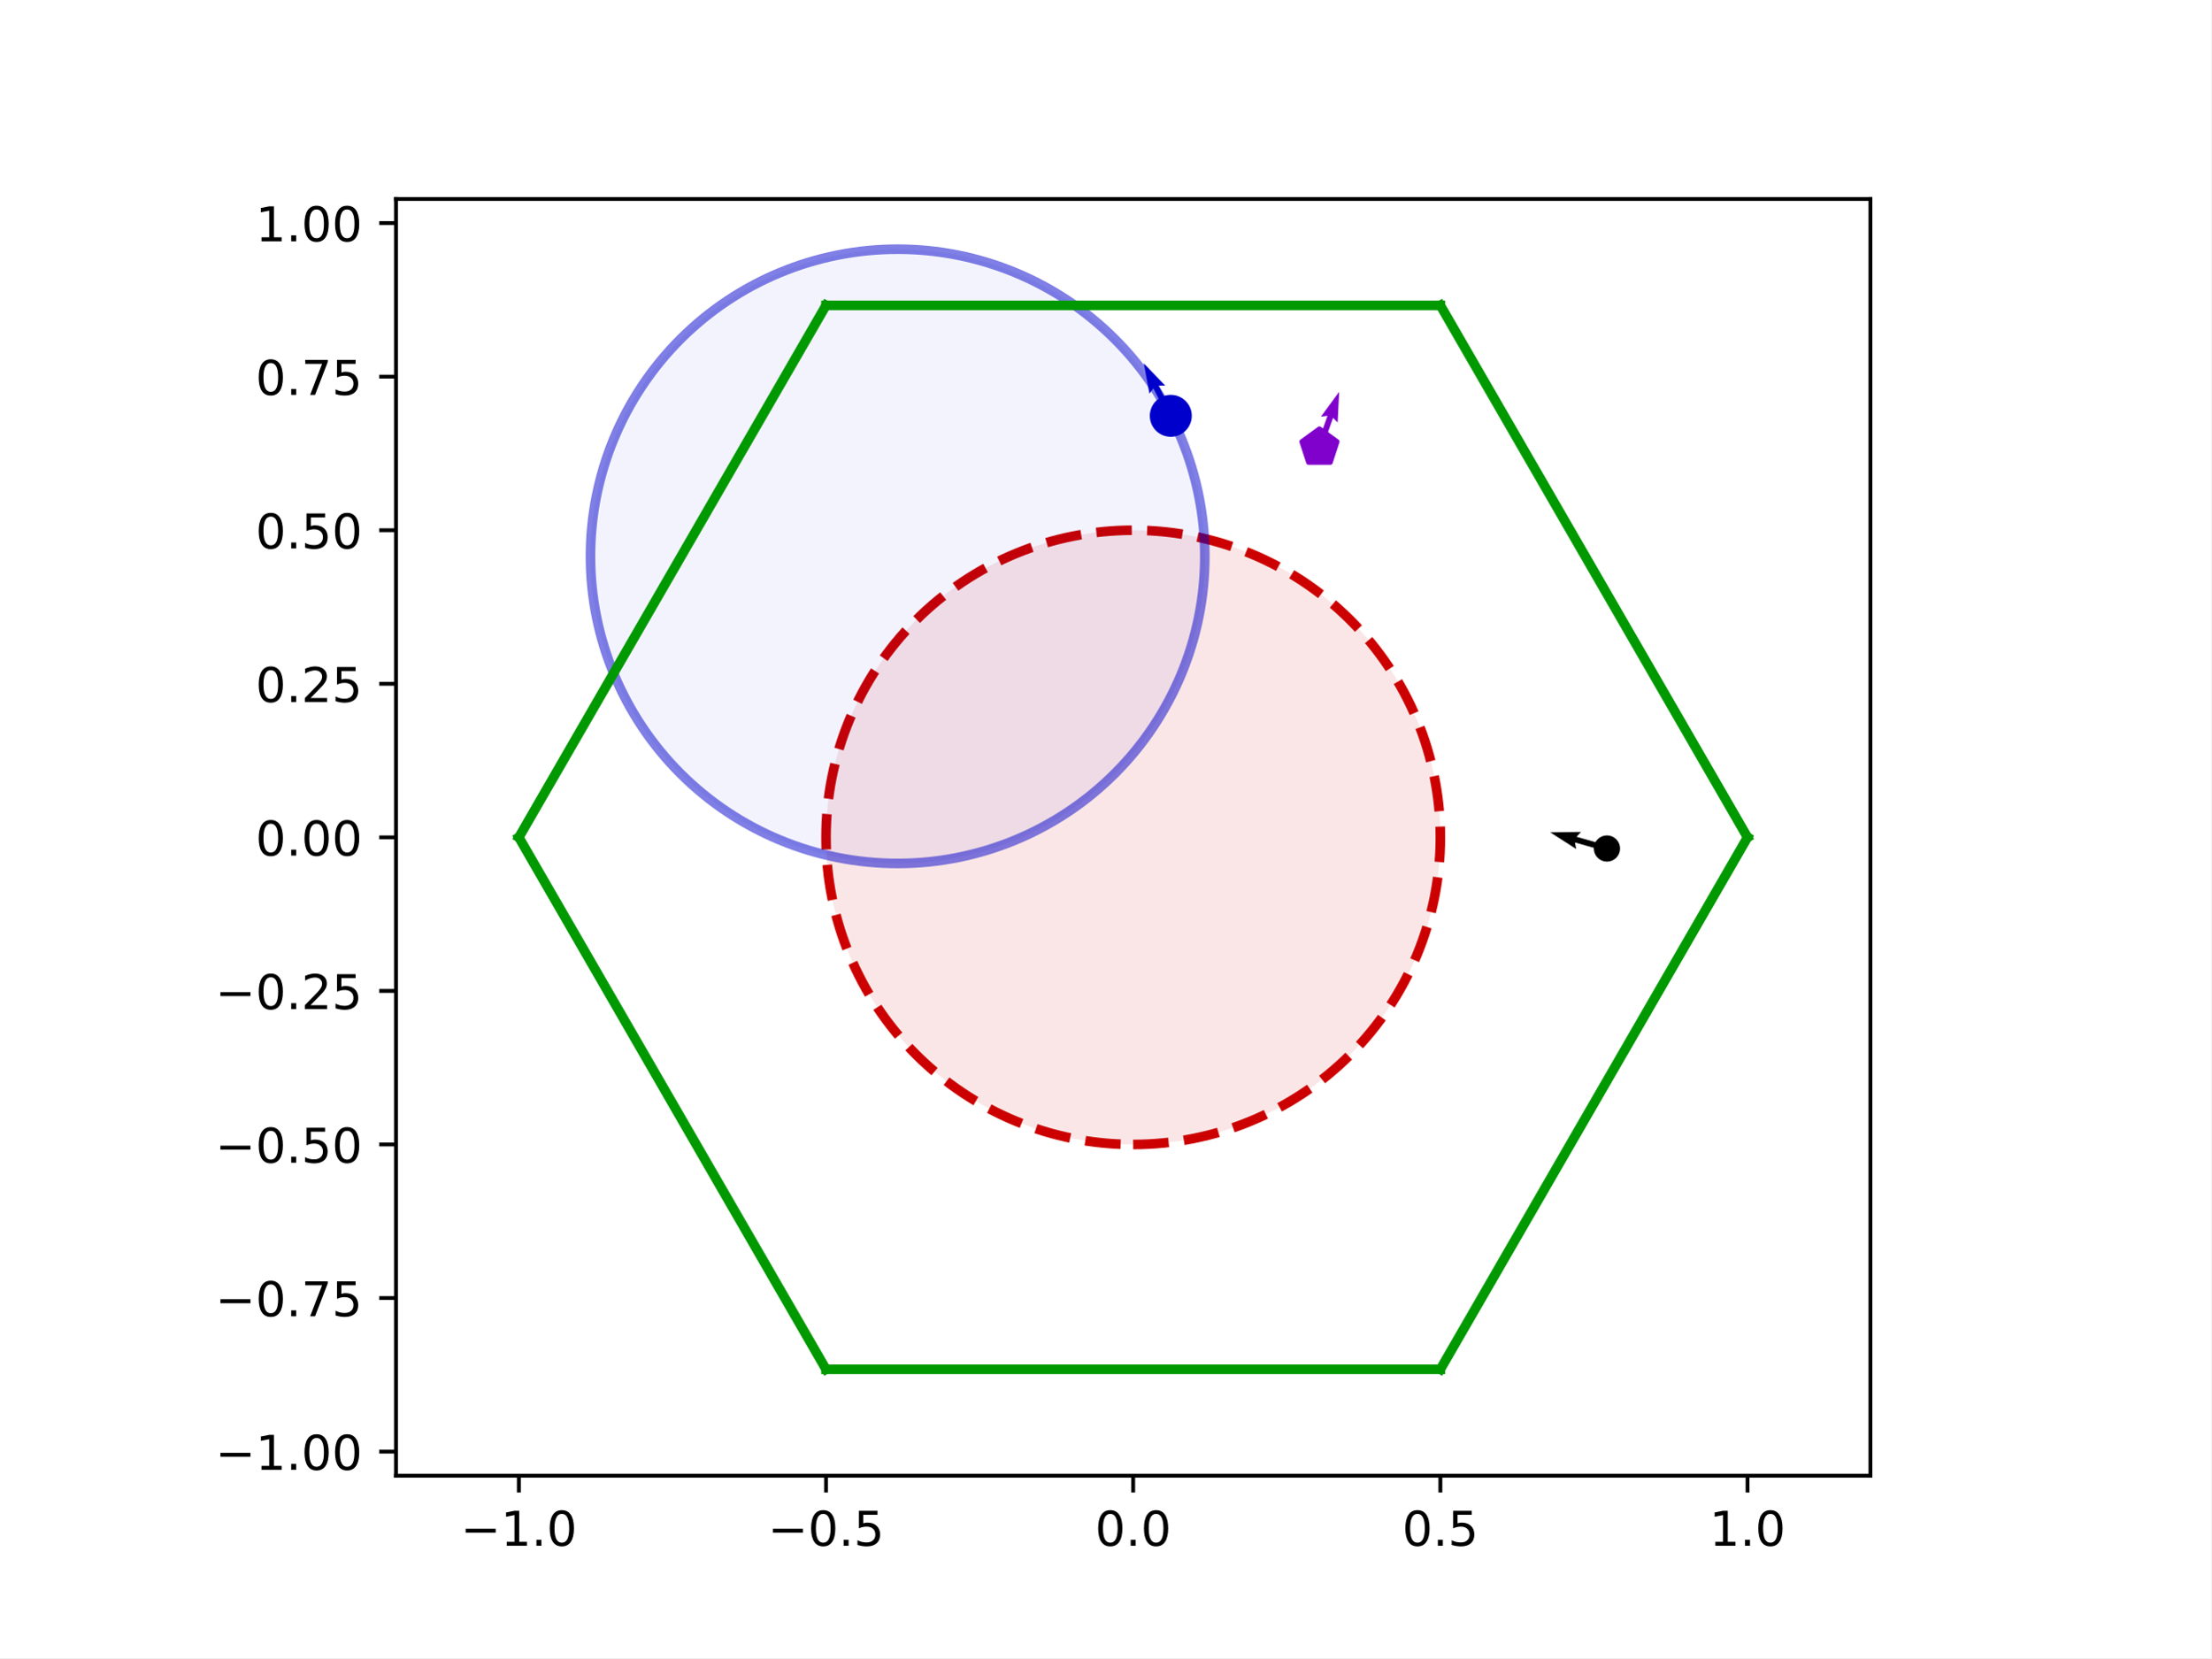
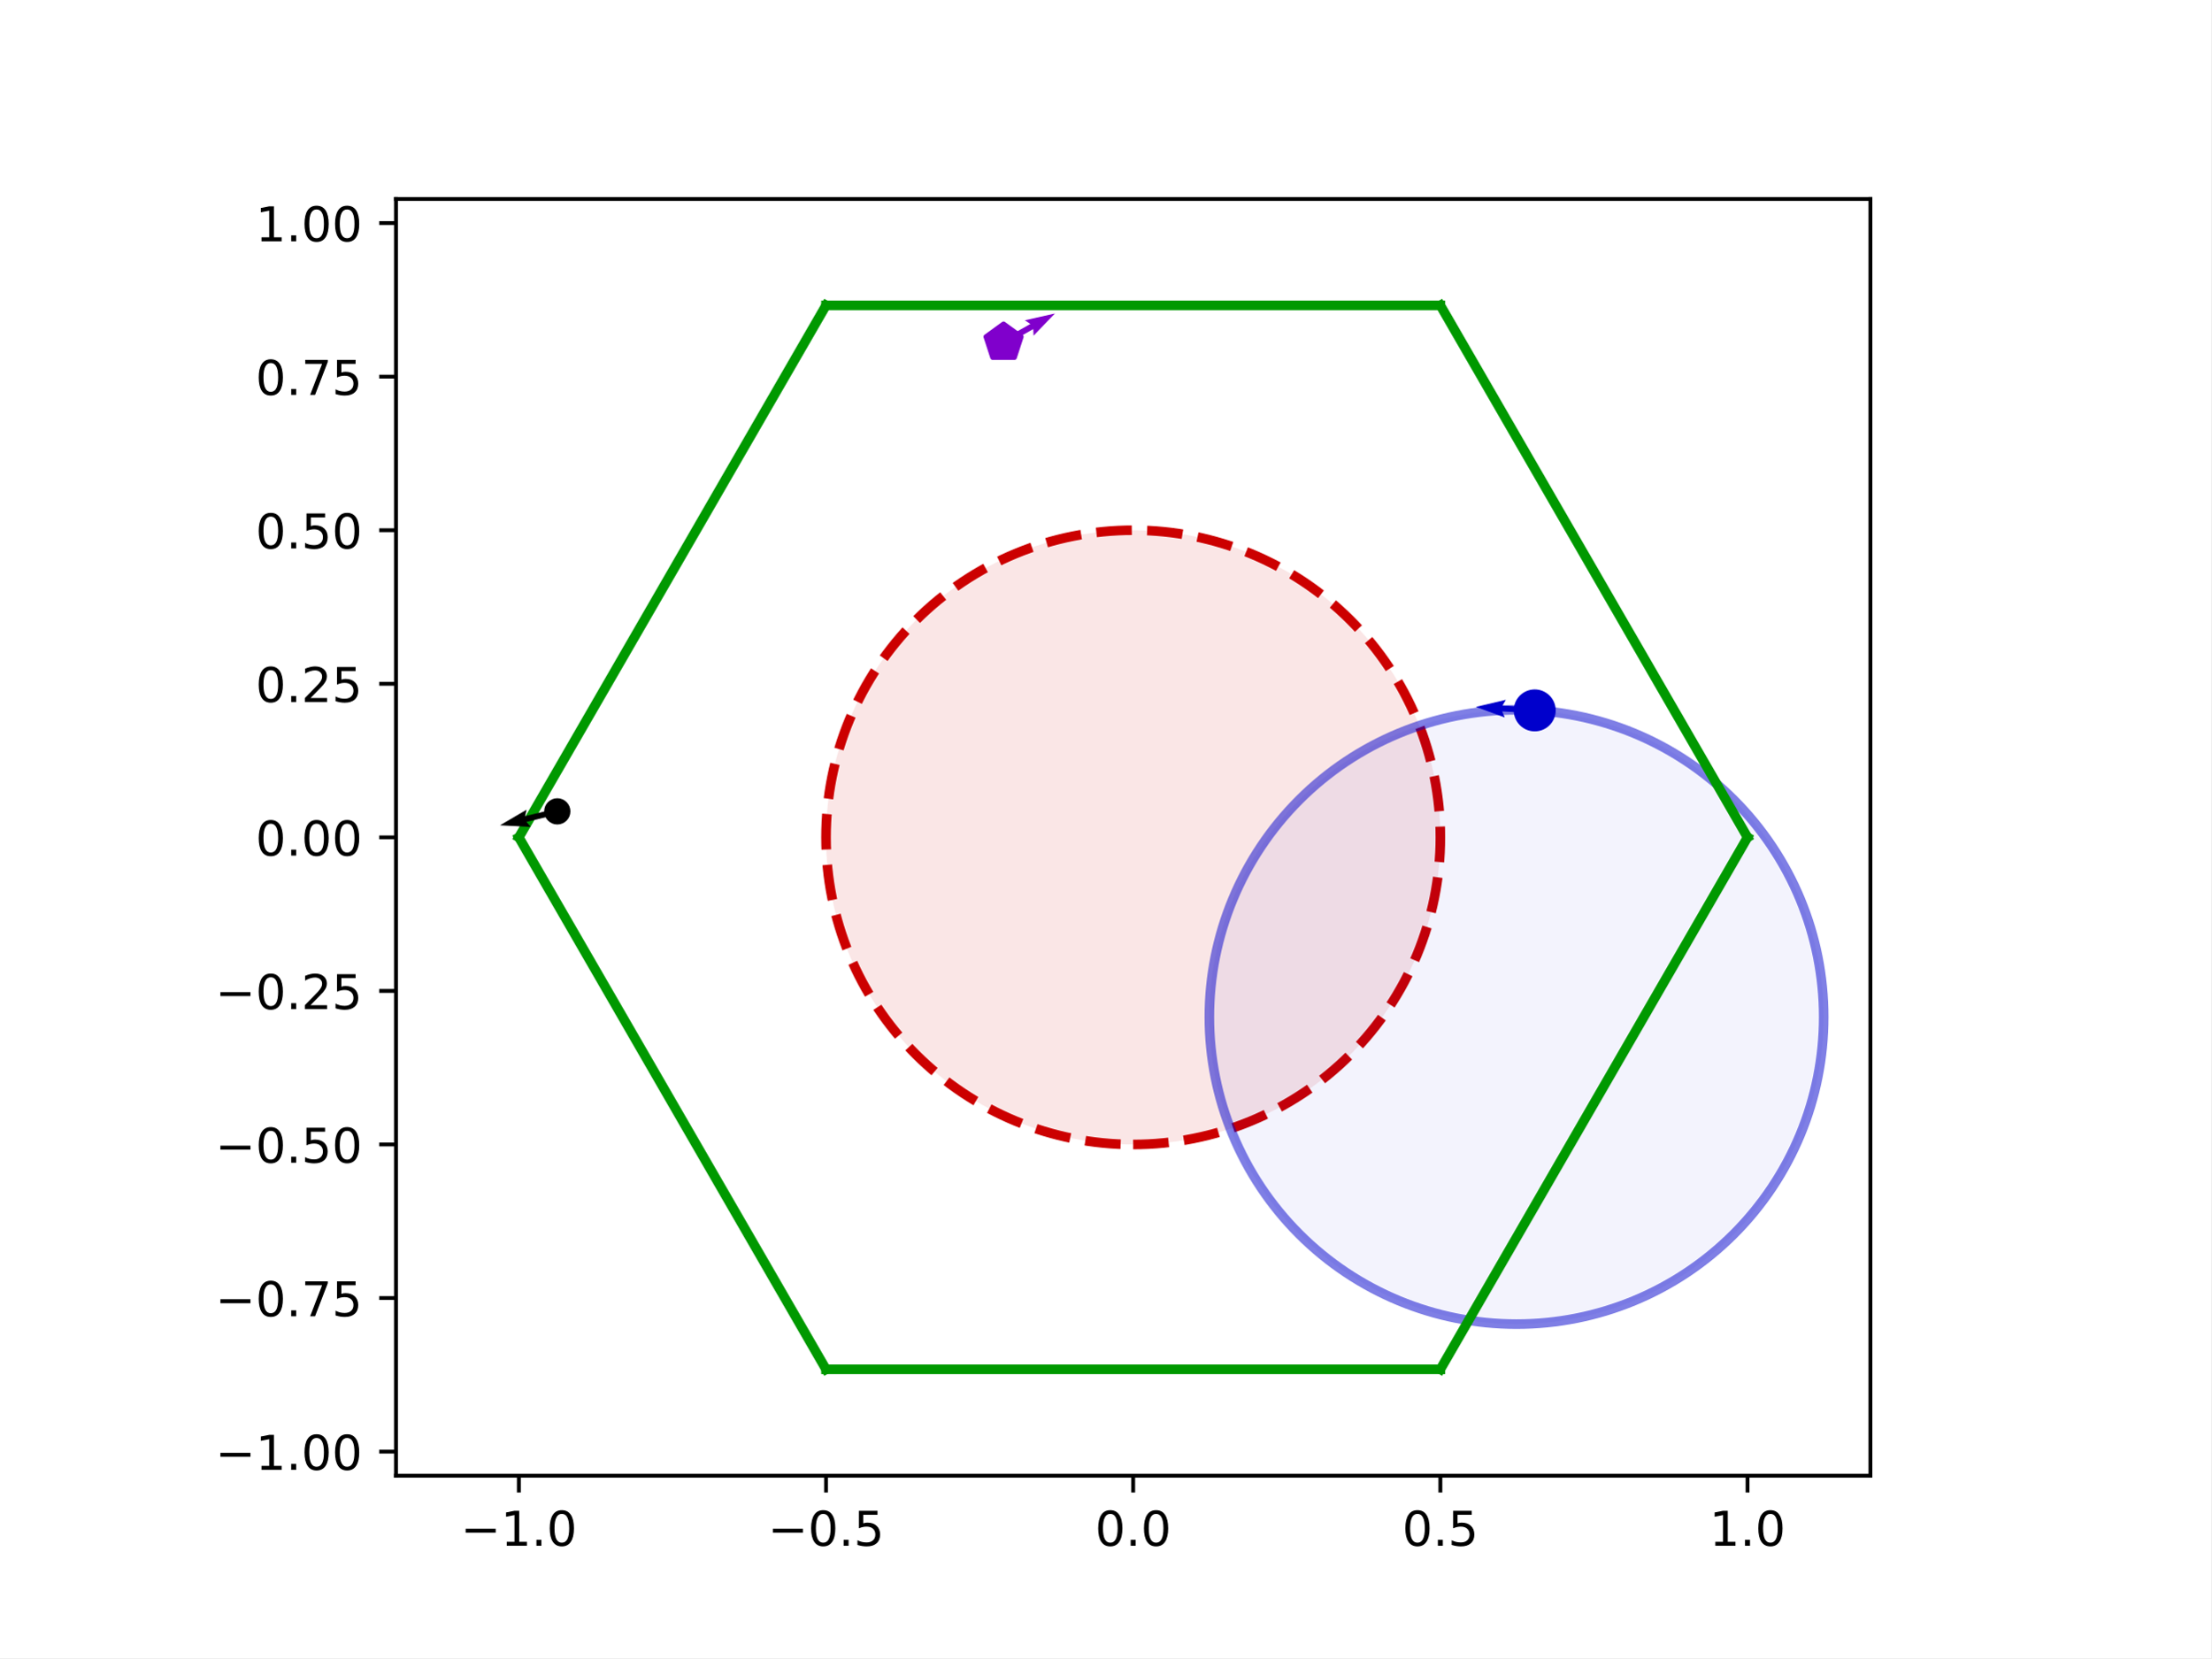
<svg xmlns="http://www.w3.org/2000/svg" xmlns:xlink="http://www.w3.org/1999/xlink" height="345.6pt" version="1.1" viewBox="0 0 460.8 345.6" width="460.8pt">
  <defs>
    <style type="text/css">
*{stroke-linecap:butt;stroke-linejoin:round;}
  </style>
  </defs>
  <g id="figure_1">
    <g id="patch_1">
      <path d="M 0 345.6  L 460.8 345.6  L 460.8 0  L 0 0  z " style="fill:#ffffff;" />
    </g>
    <g id="axes_1">
      <g id="patch_2">
        <path d="M 82.52 307.584  L 389.8 307.584  L 389.8 41.472  L 82.52 41.472  z " style="fill:#ffffff;" />
      </g>
      <g id="patch_3">
-         <path clip-path="url(#pcdcebeea67)" d="M 236.16 238.545  C 253.137 238.545 269.422 231.799 281.427 219.795  C 293.431 207.79 300.177 191.505 300.177 174.528  C 300.177 157.551 293.431 141.266 281.427 129.261  C 269.422 117.257 253.137 110.511 236.16 110.511  C 219.183 110.511 202.898 117.257 190.893 129.261  C 178.889 141.266 172.143 157.551 172.143 174.528  C 172.143 191.505 178.889 207.79 190.893 219.795  C 202.898 231.799 219.183 238.545 236.16 238.545  z " style="fill:#cc0000;fill-opacity:0.1;stroke:#cc0000;stroke-dasharray:7.4,3.2;stroke-dashoffset:0;stroke-linejoin:miter;stroke-width:2;" />
+         <path clip-path="url(#p94470e6232)" d="M 236.16 238.545  C 253.137 238.545 269.422 231.799 281.427 219.795  C 293.431 207.79 300.177 191.505 300.177 174.528  C 300.177 157.551 293.431 141.266 281.427 129.261  C 269.422 117.257 253.137 110.511 236.16 110.511  C 219.183 110.511 202.898 117.257 190.893 129.261  C 178.889 141.266 172.143 157.551 172.143 174.528  C 172.143 191.505 178.889 207.79 190.893 219.795  C 202.898 231.799 219.183 238.545 236.16 238.545  z " style="fill:#cc0000;fill-opacity:0.1;stroke:#cc0000;stroke-dasharray:7.4,3.2;stroke-dashoffset:0;stroke-linejoin:miter;stroke-width:2;" />
      </g>
      <g id="patch_4">
-         <path clip-path="url(#pcdcebeea67)" d="M 187.069 179.969  C 204.047 179.969 220.331 173.223 232.336 161.219  C 244.341 149.214 251.086 132.929 251.086 115.952  C 251.086 98.975 244.341 82.69 232.336 70.686  C 220.331 58.681 204.047 51.935 187.069 51.935  C 170.092 51.935 153.808 58.681 141.803 70.686  C 129.798 82.69 123.053 98.975 123.053 115.952  C 123.053 132.929 129.798 149.214 141.803 161.219  C 153.808 173.223 170.092 179.969 187.069 179.969  z " style="fill:#0000cc;fill-opacity:0.05;stroke:#0000cc;stroke-linejoin:miter;stroke-opacity:0.5;stroke-width:2;" />
+         <path clip-path="url(#p94470e6232)" d="M 316.049 275.988  C 333.026 275.988 349.311 269.243 361.316 257.238  C 373.32 245.233 380.066 228.949 380.066 211.971  C 380.066 194.994 373.32 178.71 361.316 166.705  C 349.311 154.7 333.026 147.955 316.049 147.955  C 299.072 147.955 282.787 154.7 270.782 166.705  C 258.778 178.71 252.032 194.994 252.032 211.971  C 252.032 228.949 258.778 245.233 270.782 257.238  C 282.787 269.243 299.072 275.988 316.049 275.988  z " style="fill:#0000cc;fill-opacity:0.05;stroke:#0000cc;stroke-linejoin:miter;stroke-opacity:0.5;stroke-width:2;" />
      </g>
      <g id="matplotlib.axis_1">
        <g id="xtick_1">
          <g id="line2d_1">
            <defs>
-               <path d="M 0 0  L 0 3.5  " id="m16d77bb67a" style="stroke:#000000;stroke-width:0.8;" />
-             </defs>
-             <g>
-               <use style="stroke:#000000;stroke-width:0.8;" x="108.127" xlink:href="#m16d77bb67a" y="307.584" />
+               <path d="M 0 0  L 0 3.5  " id="ma82f42807d" style="stroke:#000000;stroke-width:0.8;" />
+             </defs>
+             <g>
+               <use style="stroke:#000000;stroke-width:0.8;" x="108.127" xlink:href="#ma82f42807d" y="307.584" />
            </g>
          </g>
          <g id="text_1">
            <defs>
              <path d="M 10.594 35.5  L 73.188 35.5  L 73.188 27.203  L 10.594 27.203  z " id="DejaVuSans-8722" />
              <path d="M 12.406 8.297  L 28.516 8.297  L 28.516 63.922  L 10.984 60.406  L 10.984 69.391  L 28.422 72.906  L 38.281 72.906  L 38.281 8.297  L 54.391 8.297  L 54.391 0  L 12.406 0  z " id="DejaVuSans-49" />
              <path d="M 10.688 12.406  L 21 12.406  L 21 0  L 10.688 0  z " id="DejaVuSans-46" />
              <path d="M 31.781 66.406  Q 24.172 66.406 20.328 58.906  Q 16.5 51.422 16.5 36.375  Q 16.5 21.391 20.328 13.891  Q 24.172 6.391 31.781 6.391  Q 39.453 6.391 43.281 13.891  Q 47.125 21.391 47.125 36.375  Q 47.125 51.422 43.281 58.906  Q 39.453 66.406 31.781 66.406  z M 31.781 74.219  Q 44.047 74.219 50.516 64.516  Q 56.984 54.828 56.984 36.375  Q 56.984 17.969 50.516 8.266  Q 44.047 -1.422 31.781 -1.422  Q 19.531 -1.422 13.062 8.266  Q 6.594 17.969 6.594 36.375  Q 6.594 54.828 13.062 64.516  Q 19.531 74.219 31.781 74.219  z " id="DejaVuSans-48" />
            </defs>
            <g transform="translate(95.9854 322.1824)scale(0.1 -0.1)">
              <use xlink:href="#DejaVuSans-8722" />
              <use x="83.789" xlink:href="#DejaVuSans-49" />
              <use x="147.412" xlink:href="#DejaVuSans-46" />
              <use x="179.199" xlink:href="#DejaVuSans-48" />
            </g>
          </g>
        </g>
        <g id="xtick_2">
          <g id="line2d_2">
            <g>
-               <use style="stroke:#000000;stroke-width:0.8;" x="172.143" xlink:href="#m16d77bb67a" y="307.584" />
+               <use style="stroke:#000000;stroke-width:0.8;" x="172.143" xlink:href="#ma82f42807d" y="307.584" />
            </g>
          </g>
          <g id="text_2">
            <defs>
              <path d="M 10.797 72.906  L 49.516 72.906  L 49.516 64.594  L 19.828 64.594  L 19.828 46.734  Q 21.969 47.469 24.109 47.828  Q 26.266 48.188 28.422 48.188  Q 40.625 48.188 47.75 41.5  Q 54.891 34.812 54.891 23.391  Q 54.891 11.625 47.562 5.094  Q 40.234 -1.422 26.906 -1.422  Q 22.312 -1.422 17.547 -0.641  Q 12.797 0.141 7.719 1.703  L 7.719 11.625  Q 12.109 9.234 16.797 8.062  Q 21.484 6.891 26.703 6.891  Q 35.156 6.891 40.078 11.328  Q 45.016 15.766 45.016 23.391  Q 45.016 31 40.078 35.438  Q 35.156 39.891 26.703 39.891  Q 22.75 39.891 18.812 39.016  Q 14.891 38.141 10.797 36.281  z " id="DejaVuSans-53" />
            </defs>
            <g transform="translate(160.002 322.1824)scale(0.1 -0.1)">
              <use xlink:href="#DejaVuSans-8722" />
              <use x="83.789" xlink:href="#DejaVuSans-48" />
              <use x="147.412" xlink:href="#DejaVuSans-46" />
              <use x="179.199" xlink:href="#DejaVuSans-53" />
            </g>
          </g>
        </g>
        <g id="xtick_3">
          <g id="line2d_3">
            <g>
-               <use style="stroke:#000000;stroke-width:0.8;" x="236.16" xlink:href="#m16d77bb67a" y="307.584" />
+               <use style="stroke:#000000;stroke-width:0.8;" x="236.16" xlink:href="#ma82f42807d" y="307.584" />
            </g>
          </g>
          <g id="text_3">
            <g transform="translate(228.2084 322.1824)scale(0.1 -0.1)">
              <use xlink:href="#DejaVuSans-48" />
              <use x="63.623" xlink:href="#DejaVuSans-46" />
              <use x="95.41" xlink:href="#DejaVuSans-48" />
            </g>
          </g>
        </g>
        <g id="xtick_4">
          <g id="line2d_4">
            <g>
-               <use style="stroke:#000000;stroke-width:0.8;" x="300.177" xlink:href="#m16d77bb67a" y="307.584" />
+               <use style="stroke:#000000;stroke-width:0.8;" x="300.177" xlink:href="#ma82f42807d" y="307.584" />
            </g>
          </g>
          <g id="text_4">
            <g transform="translate(292.225 322.1824)scale(0.1 -0.1)">
              <use xlink:href="#DejaVuSans-48" />
              <use x="63.623" xlink:href="#DejaVuSans-46" />
              <use x="95.41" xlink:href="#DejaVuSans-53" />
            </g>
          </g>
        </g>
        <g id="xtick_5">
          <g id="line2d_5">
            <g>
-               <use style="stroke:#000000;stroke-width:0.8;" x="364.193" xlink:href="#m16d77bb67a" y="307.584" />
+               <use style="stroke:#000000;stroke-width:0.8;" x="364.193" xlink:href="#ma82f42807d" y="307.584" />
            </g>
          </g>
          <g id="text_5">
            <g transform="translate(356.2416 322.1824)scale(0.1 -0.1)">
              <use xlink:href="#DejaVuSans-49" />
              <use x="63.623" xlink:href="#DejaVuSans-46" />
              <use x="95.41" xlink:href="#DejaVuSans-48" />
            </g>
          </g>
        </g>
      </g>
      <g id="matplotlib.axis_2">
        <g id="ytick_1">
          <g id="line2d_6">
            <defs>
-               <path d="M 0 0  L -3.5 0  " id="m7a5cfa567f" style="stroke:#000000;stroke-width:0.8;" />
-             </defs>
-             <g>
-               <use style="stroke:#000000;stroke-width:0.8;" x="82.52" xlink:href="#m7a5cfa567f" y="302.561" />
+               <path d="M 0 0  L -3.5 0  " id="mff31adb811" style="stroke:#000000;stroke-width:0.8;" />
+             </defs>
+             <g>
+               <use style="stroke:#000000;stroke-width:0.8;" x="82.52" xlink:href="#mff31adb811" y="302.561" />
            </g>
          </g>
          <g id="text_6">
            <g transform="translate(44.87485 306.3604)scale(0.1 -0.1)">
              <use xlink:href="#DejaVuSans-8722" />
              <use x="83.789" xlink:href="#DejaVuSans-49" />
              <use x="147.412" xlink:href="#DejaVuSans-46" />
              <use x="179.199" xlink:href="#DejaVuSans-48" />
              <use x="242.822" xlink:href="#DejaVuSans-48" />
            </g>
          </g>
        </g>
        <g id="ytick_2">
          <g id="line2d_7">
            <g>
-               <use style="stroke:#000000;stroke-width:0.8;" x="82.52" xlink:href="#m7a5cfa567f" y="270.553" />
+               <use style="stroke:#000000;stroke-width:0.8;" x="82.52" xlink:href="#mff31adb811" y="270.553" />
            </g>
          </g>
          <g id="text_7">
            <defs>
              <path d="M 8.203 72.906  L 55.078 72.906  L 55.078 68.703  L 28.609 0  L 18.312 0  L 43.219 64.594  L 8.203 64.594  z " id="DejaVuSans-55" />
            </defs>
            <g transform="translate(44.87485 274.3521)scale(0.1 -0.1)">
              <use xlink:href="#DejaVuSans-8722" />
              <use x="83.789" xlink:href="#DejaVuSans-48" />
              <use x="147.412" xlink:href="#DejaVuSans-46" />
              <use x="179.199" xlink:href="#DejaVuSans-55" />
              <use x="242.822" xlink:href="#DejaVuSans-53" />
            </g>
          </g>
        </g>
        <g id="ytick_3">
          <g id="line2d_8">
            <g>
-               <use style="stroke:#000000;stroke-width:0.8;" x="82.52" xlink:href="#m7a5cfa567f" y="238.545" />
+               <use style="stroke:#000000;stroke-width:0.8;" x="82.52" xlink:href="#mff31adb811" y="238.545" />
            </g>
          </g>
          <g id="text_8">
            <g transform="translate(44.87485 242.3438)scale(0.1 -0.1)">
              <use xlink:href="#DejaVuSans-8722" />
              <use x="83.789" xlink:href="#DejaVuSans-48" />
              <use x="147.412" xlink:href="#DejaVuSans-46" />
              <use x="179.199" xlink:href="#DejaVuSans-53" />
              <use x="242.822" xlink:href="#DejaVuSans-48" />
            </g>
          </g>
        </g>
        <g id="ytick_4">
          <g id="line2d_9">
            <g>
-               <use style="stroke:#000000;stroke-width:0.8;" x="82.52" xlink:href="#m7a5cfa567f" y="206.536" />
+               <use style="stroke:#000000;stroke-width:0.8;" x="82.52" xlink:href="#mff31adb811" y="206.536" />
            </g>
          </g>
          <g id="text_9">
            <defs>
              <path d="M 19.188 8.297  L 53.609 8.297  L 53.609 0  L 7.328 0  L 7.328 8.297  Q 12.938 14.109 22.625 23.891  Q 32.328 33.688 34.812 36.531  Q 39.547 41.844 41.422 45.531  Q 43.312 49.219 43.312 52.781  Q 43.312 58.594 39.234 62.25  Q 35.156 65.922 28.609 65.922  Q 23.969 65.922 18.812 64.312  Q 13.672 62.703 7.812 59.422  L 7.812 69.391  Q 13.766 71.781 18.938 73  Q 24.125 74.219 28.422 74.219  Q 39.75 74.219 46.484 68.547  Q 53.219 62.891 53.219 53.422  Q 53.219 48.922 51.531 44.891  Q 49.859 40.875 45.406 35.406  Q 44.188 33.984 37.641 27.219  Q 31.109 20.453 19.188 8.297  z " id="DejaVuSans-50" />
            </defs>
            <g transform="translate(44.87485 210.3355)scale(0.1 -0.1)">
              <use xlink:href="#DejaVuSans-8722" />
              <use x="83.789" xlink:href="#DejaVuSans-48" />
              <use x="147.412" xlink:href="#DejaVuSans-46" />
              <use x="179.199" xlink:href="#DejaVuSans-50" />
              <use x="242.822" xlink:href="#DejaVuSans-53" />
            </g>
          </g>
        </g>
        <g id="ytick_5">
          <g id="line2d_10">
            <g>
-               <use style="stroke:#000000;stroke-width:0.8;" x="82.52" xlink:href="#m7a5cfa567f" y="174.528" />
+               <use style="stroke:#000000;stroke-width:0.8;" x="82.52" xlink:href="#mff31adb811" y="174.528" />
            </g>
          </g>
          <g id="text_10">
            <g transform="translate(53.25454 178.3272)scale(0.1 -0.1)">
              <use xlink:href="#DejaVuSans-48" />
              <use x="63.623" xlink:href="#DejaVuSans-46" />
              <use x="95.41" xlink:href="#DejaVuSans-48" />
              <use x="159.033" xlink:href="#DejaVuSans-48" />
            </g>
          </g>
        </g>
        <g id="ytick_6">
          <g id="line2d_11">
            <g>
-               <use style="stroke:#000000;stroke-width:0.8;" x="82.52" xlink:href="#m7a5cfa567f" y="142.52" />
+               <use style="stroke:#000000;stroke-width:0.8;" x="82.52" xlink:href="#mff31adb811" y="142.52" />
            </g>
          </g>
          <g id="text_11">
            <g transform="translate(53.25454 146.3189)scale(0.1 -0.1)">
              <use xlink:href="#DejaVuSans-48" />
              <use x="63.623" xlink:href="#DejaVuSans-46" />
              <use x="95.41" xlink:href="#DejaVuSans-50" />
              <use x="159.033" xlink:href="#DejaVuSans-53" />
            </g>
          </g>
        </g>
        <g id="ytick_7">
          <g id="line2d_12">
            <g>
-               <use style="stroke:#000000;stroke-width:0.8;" x="82.52" xlink:href="#m7a5cfa567f" y="110.511" />
+               <use style="stroke:#000000;stroke-width:0.8;" x="82.52" xlink:href="#mff31adb811" y="110.511" />
            </g>
          </g>
          <g id="text_12">
            <g transform="translate(53.25454 114.3106)scale(0.1 -0.1)">
              <use xlink:href="#DejaVuSans-48" />
              <use x="63.623" xlink:href="#DejaVuSans-46" />
              <use x="95.41" xlink:href="#DejaVuSans-53" />
              <use x="159.033" xlink:href="#DejaVuSans-48" />
            </g>
          </g>
        </g>
        <g id="ytick_8">
          <g id="line2d_13">
            <g>
-               <use style="stroke:#000000;stroke-width:0.8;" x="82.52" xlink:href="#m7a5cfa567f" y="78.503" />
+               <use style="stroke:#000000;stroke-width:0.8;" x="82.52" xlink:href="#mff31adb811" y="78.503" />
            </g>
          </g>
          <g id="text_13">
            <g transform="translate(53.25454 82.30232)scale(0.1 -0.1)">
              <use xlink:href="#DejaVuSans-48" />
              <use x="63.623" xlink:href="#DejaVuSans-46" />
              <use x="95.41" xlink:href="#DejaVuSans-55" />
              <use x="159.033" xlink:href="#DejaVuSans-53" />
            </g>
          </g>
        </g>
        <g id="ytick_9">
          <g id="line2d_14">
            <g>
-               <use style="stroke:#000000;stroke-width:0.8;" x="82.52" xlink:href="#m7a5cfa567f" y="46.495" />
+               <use style="stroke:#000000;stroke-width:0.8;" x="82.52" xlink:href="#mff31adb811" y="46.495" />
            </g>
          </g>
          <g id="text_14">
            <g transform="translate(53.25454 50.29402)scale(0.1 -0.1)">
              <use xlink:href="#DejaVuSans-49" />
              <use x="63.623" xlink:href="#DejaVuSans-46" />
              <use x="95.41" xlink:href="#DejaVuSans-48" />
              <use x="159.033" xlink:href="#DejaVuSans-48" />
            </g>
          </g>
        </g>
      </g>
      <g id="line2d_15">
-         <path clip-path="url(#pcdcebeea67)" d="M 300.177 63.648  L 172.143 63.648  " style="fill:none;stroke:#009900;stroke-linecap:square;stroke-width:2;" />
+         <path clip-path="url(#p94470e6232)" d="M 300.177 63.648  L 172.143 63.648  " style="fill:none;stroke:#009900;stroke-linecap:square;stroke-width:2;" />
      </g>
      <g id="line2d_16">
-         <path clip-path="url(#pcdcebeea67)" d="M 172.143 63.648  L 108.127 174.528  " style="fill:none;stroke:#009900;stroke-linecap:square;stroke-width:2;" />
+         <path clip-path="url(#p94470e6232)" d="M 172.143 63.648  L 108.127 174.528  " style="fill:none;stroke:#009900;stroke-linecap:square;stroke-width:2;" />
      </g>
      <g id="line2d_17">
-         <path clip-path="url(#pcdcebeea67)" d="M 108.127 174.528  L 172.143 285.408  " style="fill:none;stroke:#009900;stroke-linecap:square;stroke-width:2;" />
+         <path clip-path="url(#p94470e6232)" d="M 108.127 174.528  L 172.143 285.408  " style="fill:none;stroke:#009900;stroke-linecap:square;stroke-width:2;" />
      </g>
      <g id="line2d_18">
-         <path clip-path="url(#pcdcebeea67)" d="M 172.143 285.408  L 300.177 285.408  " style="fill:none;stroke:#009900;stroke-linecap:square;stroke-width:2;" />
+         <path clip-path="url(#p94470e6232)" d="M 172.143 285.408  L 300.177 285.408  " style="fill:none;stroke:#009900;stroke-linecap:square;stroke-width:2;" />
      </g>
      <g id="line2d_19">
-         <path clip-path="url(#pcdcebeea67)" d="M 300.177 285.408  L 364.193 174.528  " style="fill:none;stroke:#009900;stroke-linecap:square;stroke-width:2;" />
+         <path clip-path="url(#p94470e6232)" d="M 300.177 285.408  L 364.193 174.528  " style="fill:none;stroke:#009900;stroke-linecap:square;stroke-width:2;" />
      </g>
      <g id="line2d_20">
-         <path clip-path="url(#pcdcebeea67)" d="M 364.193 174.528  L 300.177 63.648  " style="fill:none;stroke:#009900;stroke-linecap:square;stroke-width:2;" />
+         <path clip-path="url(#p94470e6232)" d="M 364.193 174.528  L 300.177 63.648  " style="fill:none;stroke:#009900;stroke-linecap:square;stroke-width:2;" />
      </g>
      <g id="patch_5">
        <path d="M 82.52 307.584  L 82.52 41.472  " style="fill:none;stroke:#000000;stroke-linecap:square;stroke-linejoin:miter;stroke-width:0.8;" />
      </g>
      <g id="patch_6">
        <path d="M 389.8 307.584  L 389.8 41.472  " style="fill:none;stroke:#000000;stroke-linecap:square;stroke-linejoin:miter;stroke-width:0.8;" />
      </g>
      <g id="patch_7">
        <path d="M 82.52 307.584  L 389.8 307.584  " style="fill:none;stroke:#000000;stroke-linecap:square;stroke-linejoin:miter;stroke-width:0.8;" />
      </g>
      <g id="patch_8">
        <path d="M 82.52 41.472  L 389.8 41.472  " style="fill:none;stroke:#000000;stroke-linecap:square;stroke-linejoin:miter;stroke-width:0.8;" />
      </g>
      <g id="PathCollection_1">
        <defs>
-           <path d="M 0 2.236  C 0.593 2.236 1.162 2 1.581 1.581  C 2 1.162 2.236 0.593 2.236 0  C 2.236 -0.593 2 -1.162 1.581 -1.581  C 1.162 -2 0.593 -2.236 0 -2.236  C -0.593 -2.236 -1.162 -2 -1.581 -1.581  C -2 -1.162 -2.236 -0.593 -2.236 0  C -2.236 0.593 -2 1.162 -1.581 1.581  C -1.162 2 -0.593 2.236 0 2.236  z " id="m48d88ae638" style="stroke:#000000;" />
+           <path d="M 0 2.236  C 0.593 2.236 1.162 2 1.581 1.581  C 2 1.162 2.236 0.593 2.236 0  C 2.236 -0.593 2 -1.162 1.581 -1.581  C 1.162 -2 0.593 -2.236 0 -2.236  C -0.593 -2.236 -1.162 -2 -1.581 -1.581  C -2 -1.162 -2.236 -0.593 -2.236 0  C -2.236 0.593 -2 1.162 -1.581 1.581  C -1.162 2 -0.593 2.236 0 2.236  z " id="m102796dc78" style="stroke:#000000;" />
        </defs>
-         <g clip-path="url(#pcdcebeea67)">
-           <use style="stroke:#000000;" x="334.894" xlink:href="#m48d88ae638" y="176.856" />
+         <g clip-path="url(#p94470e6232)">
+           <use style="stroke:#000000;" x="116.138" xlink:href="#m102796dc78" y="169.114" />
        </g>
      </g>
      <g id="Quiver_1">
-         <path clip-path="url(#pcdcebeea67)" d="M 334.725 177.447  L 328.224 175.595  L 328.478 176.945  L 323.073 173.488  L 329.488 173.399  L 328.561 174.413  L 335.062 176.265  L 334.725 177.447  " />
+         <path clip-path="url(#p94470e6232)" d="M 116.283 169.712  L 109.714 171.307  L 110.601 172.357  L 104.194 172.016  L 109.731 168.773  L 109.423 170.113  L 115.993 168.517  L 116.283 169.712  " />
      </g>
      <g id="PathCollection_2">
        <defs>
-           <path d="M 0 -3.873  L -3.683 -1.197  L -2.276 3.133  L 2.276 3.133  L 3.683 -1.197  z " id="maef4877e35" style="stroke:#8000cc;" />
+           <path d="M 0 -3.873  L -3.683 -1.197  L -2.276 3.133  L 2.276 3.133  L 3.683 -1.197  z " id="m8909ba8d48" style="stroke:#8000cc;" />
        </defs>
-         <g clip-path="url(#pcdcebeea67)">
-           <use style="fill:#8000cc;stroke:#8000cc;" x="274.978" xlink:href="#maef4877e35" y="93.244" />
+         <g clip-path="url(#p94470e6232)">
+           <use style="fill:#8000cc;stroke:#8000cc;" x="209.141" xlink:href="#m8909ba8d48" y="71.379" />
        </g>
      </g>
      <g id="Quiver_2">
-         <path clip-path="url(#pcdcebeea67)" d="M 274.399 93.039  L 276.658 86.667  L 275.294 86.836  L 279.085 81.659  L 278.769 88.068  L 277.816 87.078  L 275.557 93.45  L 274.399 93.039  " style="fill:#8000cc;" />
+         <path clip-path="url(#p94470e6232)" d="M 208.839 70.844  L 214.726 67.521  L 213.586 66.753  L 219.844 65.337  L 215.399 69.964  L 215.33 68.591  L 209.443 71.914  L 208.839 70.844  " style="fill:#8000cc;" />
      </g>
      <g id="PathCollection_3">
        <defs>
-           <path d="M 0 3.873  C 1.027 3.873 2.012 3.465 2.739 2.739  C 3.465 2.012 3.873 1.027 3.873 0  C 3.873 -1.027 3.465 -2.012 2.739 -2.739  C 2.012 -3.465 1.027 -3.873 0 -3.873  C -1.027 -3.873 -2.012 -3.465 -2.739 -2.739  C -3.465 -2.012 -3.873 -1.027 -3.873 0  C -3.873 1.027 -3.465 2.012 -2.739 2.739  C -2.012 3.465 -1.027 3.873 0 3.873  z " id="maada30532e" style="stroke:#0000cc;" />
+           <path d="M 0 3.873  C 1.027 3.873 2.012 3.465 2.739 2.739  C 3.465 2.012 3.873 1.027 3.873 0  C 3.873 -1.027 3.465 -2.012 2.739 -2.739  C 2.012 -3.465 1.027 -3.873 0 -3.873  C -1.027 -3.873 -2.012 -3.465 -2.739 -2.739  C -3.465 -2.012 -3.873 -1.027 -3.873 0  C -3.873 1.027 -3.465 2.012 -2.739 2.739  C -2.012 3.465 -1.027 3.873 0 3.873  z " id="mf0f8114d43" style="stroke:#0000cc;" />
        </defs>
-         <g clip-path="url(#pcdcebeea67)">
-           <use style="fill:#0000cc;stroke:#0000cc;" x="243.996" xlink:href="#maada30532e" y="86.669" />
+         <g clip-path="url(#p94470e6232)">
+           <use style="fill:#0000cc;stroke:#0000cc;" x="319.843" xlink:href="#mf0f8114d43" y="148.067" />
        </g>
      </g>
      <g id="Quiver_3">
-         <path clip-path="url(#pcdcebeea67)" d="M 243.449 86.95  L 240.357 80.939  L 239.545 82.047  L 238.374 75.739  L 242.824 80.361  L 241.45 80.376  L 244.542 86.388  L 243.449 86.95  " style="fill:#0000cc;" />
+         <path clip-path="url(#p94470e6232)" d="M 319.807 148.681  L 313.059 148.28  L 313.599 149.543  L 307.574 147.339  L 313.818 145.863  L 313.132 147.053  L 319.88 147.454  L 319.807 148.681  " style="fill:#0000cc;" />
      </g>
    </g>
  </g>
  <defs>
-     <clipPath id="pcdcebeea67">
+     <clipPath id="p94470e6232">
      <rect height="266.112" width="307.28" x="82.52" y="41.472" />
    </clipPath>
  </defs>
</svg>
